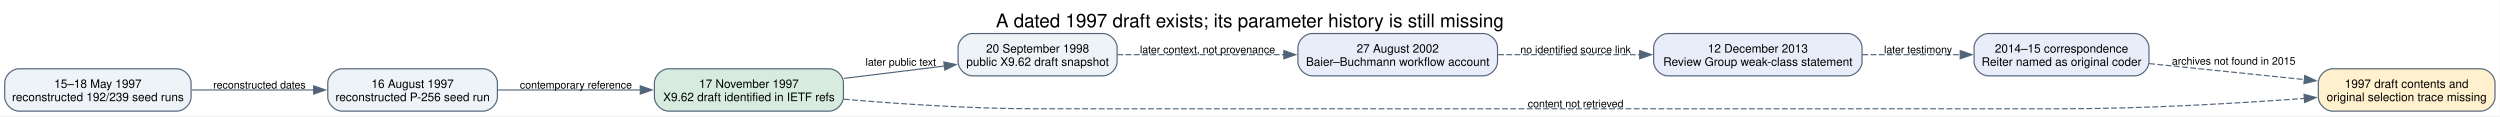
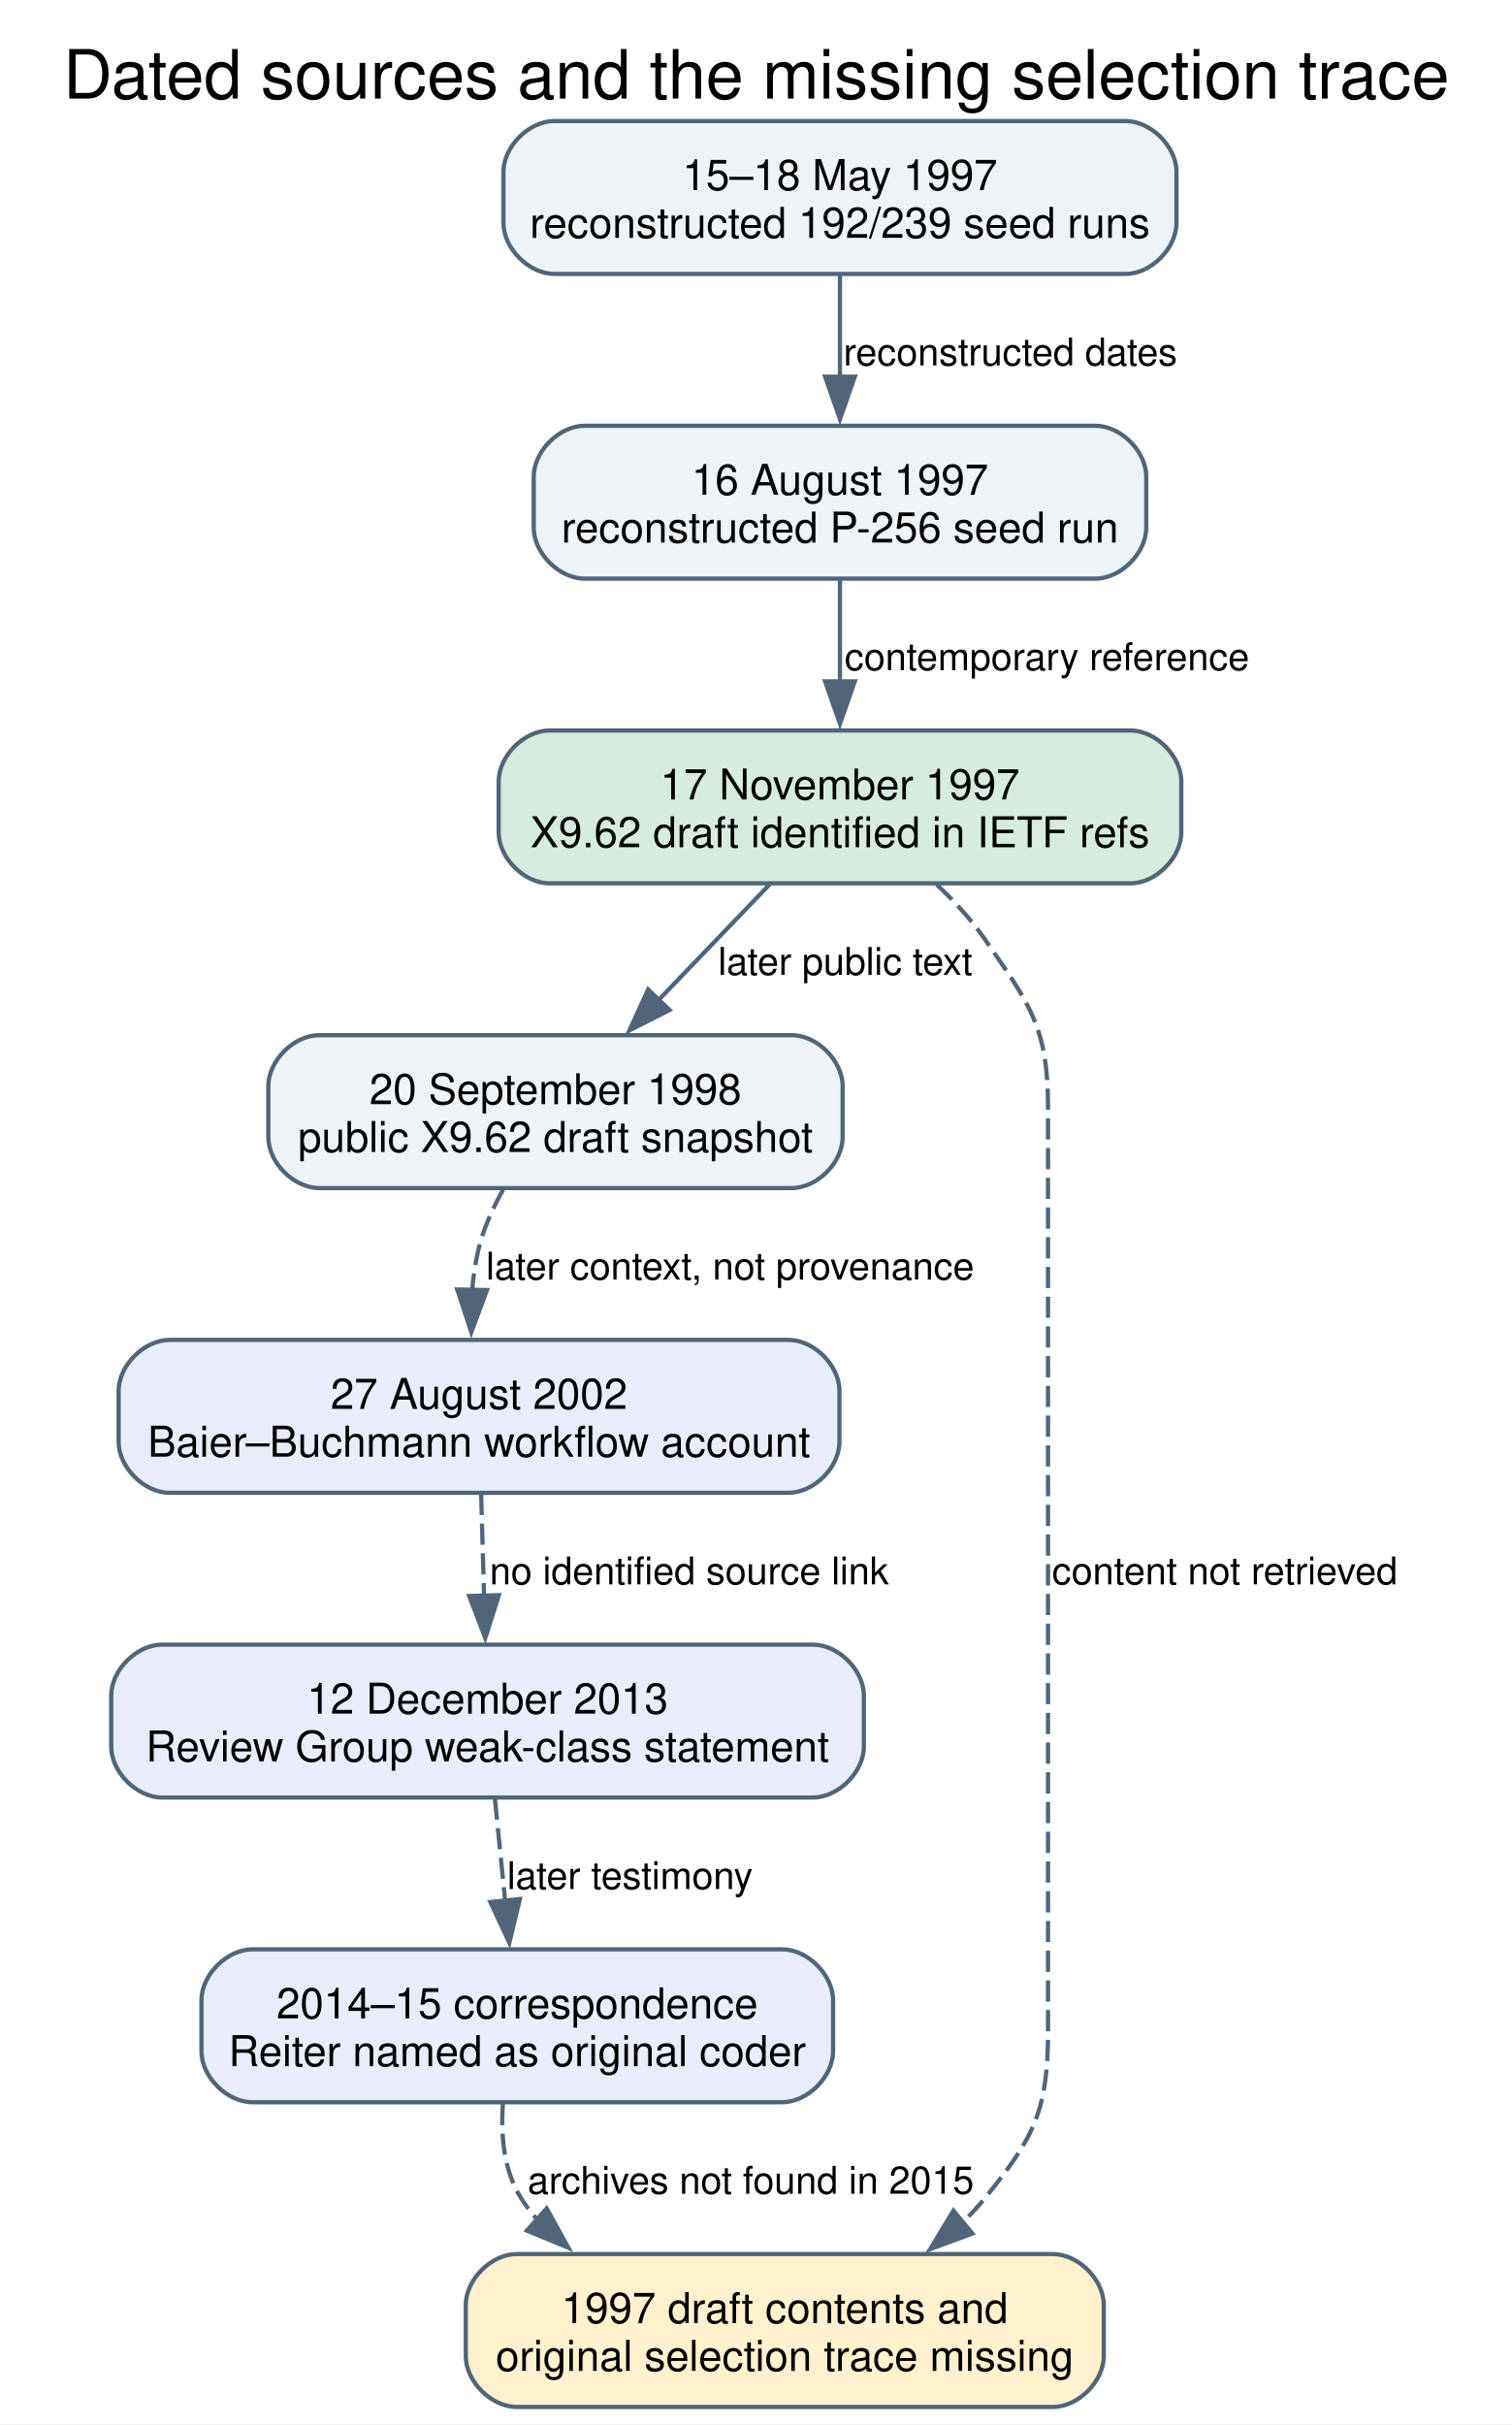
- <svg xmlns="http://www.w3.org/2000/svg" width="2126pt" height="99pt" viewBox="0.00 0.00 2126.00 99.00">
-   <g id="graph0" class="graph" transform="scale(1 1) rotate(0) translate(4 94.5)">
-     <polygon fill="white" stroke="none" points="-4,4 -4,-94.5 2121.75,-94.5 2121.75,4 -4,4" />
-     <text xml:space="preserve" text-anchor="middle" x="1058.88" y="-71.3" font-family="Helvetica,sans-Serif" font-size="16.00">A dated 1997 draft exists; its parameter history is still missing</text>
+ <svg xmlns="http://www.w3.org/2000/svg" width="356pt" height="571pt" viewBox="0.00 0.00 356.00 571.00">
+   <g id="graph0" class="graph" transform="scale(1 1) rotate(0) translate(4 566.75)">
+     <polygon fill="white" stroke="none" points="-4,4 -4,-566.75 352.25,-566.75 352.25,4 -4,4" />
+     <text xml:space="preserve" text-anchor="middle" x="174.12" y="-543.55" font-family="Helvetica,sans-Serif" font-size="16.00">Dated sources and the missing selection trace</text>
    <g id="node1" class="node">
-       <path fill="#eef3f8" stroke="#526578" d="M146.5,-36C146.5,-36 12,-36 12,-36 6,-36 0,-30 0,-24 0,-24 0,-12 0,-12 0,-6 6,0 12,0 12,0 146.5,0 146.5,0 152.5,0 158.5,-6 158.5,-12 158.5,-12 158.5,-24 158.5,-24 158.5,-30 152.5,-36 146.5,-36" />
-       <text xml:space="preserve" text-anchor="middle" x="79.25" y="-19.75" font-family="Helvetica,sans-Serif" font-size="10.00">15–18 May 1997</text>
-       <text xml:space="preserve" text-anchor="middle" x="79.25" y="-8.5" font-family="Helvetica,sans-Serif" font-size="10.00">reconstructed 192/239 seed runs</text>
+       <path fill="#eef3f8" stroke="#526578" d="M261.06,-538.25C261.06,-538.25 126.56,-538.25 126.56,-538.25 120.56,-538.25 114.56,-532.25 114.56,-526.25 114.56,-526.25 114.56,-514.25 114.56,-514.25 114.56,-508.25 120.56,-502.25 126.56,-502.25 126.56,-502.25 261.06,-502.25 261.06,-502.25 267.06,-502.25 273.06,-508.25 273.06,-514.25 273.06,-514.25 273.06,-526.25 273.06,-526.25 273.06,-532.25 267.06,-538.25 261.06,-538.25" />
+       <text xml:space="preserve" text-anchor="middle" x="193.81" y="-522" font-family="Helvetica,sans-Serif" font-size="10.00">15–18 May 1997</text>
+       <text xml:space="preserve" text-anchor="middle" x="193.81" y="-510.75" font-family="Helvetica,sans-Serif" font-size="10.00">reconstructed 192/239 seed runs</text>
    </g>
    <g id="node2" class="node">
-       <path fill="#eef3f8" stroke="#526578" d="M407,-36C407,-36 286.75,-36 286.75,-36 280.75,-36 274.75,-30 274.75,-24 274.75,-24 274.75,-12 274.75,-12 274.75,-6 280.75,0 286.75,0 286.75,0 407,0 407,0 413,0 419,-6 419,-12 419,-12 419,-24 419,-24 419,-30 413,-36 407,-36" />
-       <text xml:space="preserve" text-anchor="middle" x="346.88" y="-19.75" font-family="Helvetica,sans-Serif" font-size="10.00">16 August 1997</text>
-       <text xml:space="preserve" text-anchor="middle" x="346.88" y="-8.5" font-family="Helvetica,sans-Serif" font-size="10.00">reconstructed P-256 seed run</text>
+       <path fill="#eef3f8" stroke="#526578" d="M253.94,-466.5C253.94,-466.5 133.69,-466.5 133.69,-466.5 127.69,-466.5 121.69,-460.5 121.69,-454.5 121.69,-454.5 121.69,-442.5 121.69,-442.5 121.69,-436.5 127.69,-430.5 133.69,-430.5 133.69,-430.5 253.94,-430.5 253.94,-430.5 259.94,-430.5 265.94,-436.5 265.94,-442.5 265.94,-442.5 265.94,-454.5 265.94,-454.5 265.94,-460.5 259.94,-466.5 253.94,-466.5" />
+       <text xml:space="preserve" text-anchor="middle" x="193.81" y="-450.25" font-family="Helvetica,sans-Serif" font-size="10.00">16 August 1997</text>
+       <text xml:space="preserve" text-anchor="middle" x="193.81" y="-439" font-family="Helvetica,sans-Serif" font-size="10.00">reconstructed P-256 seed run</text>
    </g>
    <g id="edge1" class="edge">
-       <path fill="none" stroke="#526578" d="M158.87,-18C191.72,-18 229.91,-18 263.18,-18" />
-       <polygon fill="#526578" stroke="#526578" points="262.74,-21.5 272.74,-18 262.74,-14.5 262.74,-21.5" />
-       <text xml:space="preserve" text-anchor="middle" x="216.62" y="-19.2" font-family="Helvetica,sans-Serif" font-size="9.00">reconstructed dates</text>
+       <path fill="none" stroke="#526578" d="M193.81,-502.01C193.81,-494.74 193.81,-486.1 193.81,-477.93" />
+       <polygon fill="#526578" stroke="#526578" points="197.31,-478.06 193.81,-468.06 190.31,-478.06 197.31,-478.06" />
+       <text xml:space="preserve" text-anchor="middle" x="233.94" y="-480.7" font-family="Helvetica,sans-Serif" font-size="9.00">reconstructed dates</text>
    </g>
    <g id="node3" class="node">
-       <path fill="#d7ecdf" stroke="#526578" d="M701.25,-36C701.25,-36 564.5,-36 564.5,-36 558.5,-36 552.5,-30 552.5,-24 552.5,-24 552.5,-12 552.5,-12 552.5,-6 558.5,0 564.5,0 564.5,0 701.25,0 701.25,0 707.25,0 713.25,-6 713.25,-12 713.25,-12 713.25,-24 713.25,-24 713.25,-30 707.25,-36 701.25,-36" />
-       <text xml:space="preserve" text-anchor="middle" x="632.88" y="-19.75" font-family="Helvetica,sans-Serif" font-size="10.00">17 November 1997</text>
-       <text xml:space="preserve" text-anchor="middle" x="632.88" y="-8.5" font-family="Helvetica,sans-Serif" font-size="10.00">X9.62 draft identified in IETF refs</text>
+       <path fill="#d7ecdf" stroke="#526578" d="M262.19,-394.75C262.19,-394.75 125.44,-394.75 125.44,-394.75 119.44,-394.75 113.44,-388.75 113.44,-382.75 113.44,-382.75 113.44,-370.75 113.44,-370.75 113.44,-364.75 119.44,-358.75 125.44,-358.75 125.44,-358.75 262.19,-358.75 262.19,-358.75 268.19,-358.75 274.19,-364.75 274.19,-370.75 274.19,-370.75 274.19,-382.75 274.19,-382.75 274.19,-388.75 268.19,-394.75 262.19,-394.75" />
+       <text xml:space="preserve" text-anchor="middle" x="193.81" y="-378.5" font-family="Helvetica,sans-Serif" font-size="10.00">17 November 1997</text>
+       <text xml:space="preserve" text-anchor="middle" x="193.81" y="-367.25" font-family="Helvetica,sans-Serif" font-size="10.00">X9.62 draft identified in IETF refs</text>
    </g>
    <g id="edge2" class="edge">
-       <path fill="none" stroke="#526578" d="M419.17,-18C455.96,-18 501.25,-18 540.57,-18" />
-       <polygon fill="#526578" stroke="#526578" points="540.51,-21.5 550.51,-18 540.51,-14.5 540.51,-21.5" />
-       <text xml:space="preserve" text-anchor="middle" x="485.75" y="-19.2" font-family="Helvetica,sans-Serif" font-size="9.00">contemporary reference</text>
+       <path fill="none" stroke="#526578" d="M193.81,-430.26C193.81,-422.99 193.81,-414.35 193.81,-406.18" />
+       <polygon fill="#526578" stroke="#526578" points="197.31,-406.31 193.81,-396.31 190.31,-406.31 197.31,-406.31" />
+       <text xml:space="preserve" text-anchor="middle" x="242.56" y="-408.95" font-family="Helvetica,sans-Serif" font-size="9.00">contemporary reference</text>
    </g>
    <g id="node4" class="node">
-       <path fill="#eef3f8" stroke="#526578" d="M934,-66C934,-66 822.75,-66 822.75,-66 816.75,-66 810.75,-60 810.75,-54 810.75,-54 810.75,-42 810.75,-42 810.75,-36 816.75,-30 822.75,-30 822.75,-30 934,-30 934,-30 940,-30 946,-36 946,-42 946,-42 946,-54 946,-54 946,-60 940,-66 934,-66" />
-       <text xml:space="preserve" text-anchor="middle" x="878.38" y="-49.75" font-family="Helvetica,sans-Serif" font-size="10.00">20 September 1998</text>
-       <text xml:space="preserve" text-anchor="middle" x="878.38" y="-38.5" font-family="Helvetica,sans-Serif" font-size="10.00">public X9.62 draft snapshot</text>
+       <path fill="#eef3f8" stroke="#526578" d="M182.44,-323C182.44,-323 71.19,-323 71.19,-323 65.19,-323 59.19,-317 59.19,-311 59.19,-311 59.19,-299 59.19,-299 59.19,-293 65.19,-287 71.19,-287 71.19,-287 182.44,-287 182.44,-287 188.44,-287 194.44,-293 194.44,-299 194.44,-299 194.44,-311 194.44,-311 194.44,-317 188.44,-323 182.44,-323" />
+       <text xml:space="preserve" text-anchor="middle" x="126.81" y="-306.75" font-family="Helvetica,sans-Serif" font-size="10.00">20 September 1998</text>
+       <text xml:space="preserve" text-anchor="middle" x="126.81" y="-295.5" font-family="Helvetica,sans-Serif" font-size="10.00">public X9.62 draft snapshot</text>
    </g>
    <g id="edge3" class="edge">
-       <path fill="none" stroke="#526578" d="M713.61,-27.82C741.16,-31.22 771.98,-35.01 799.39,-38.39" />
-       <polygon fill="#526578" stroke="#526578" points="798.65,-41.83 809,-39.58 799.51,-34.88 798.65,-41.83" />
-       <text xml:space="preserve" text-anchor="middle" x="762" y="-38.64" font-family="Helvetica,sans-Serif" font-size="9.00">later public text</text>
+       <path fill="none" stroke="#526578" d="M177.25,-358.51C169.38,-350.32 159.82,-340.36 151.14,-331.33" />
+       <polygon fill="#526578" stroke="#526578" points="153.68,-328.92 144.23,-324.13 148.64,-333.77 153.68,-328.92" />
+       <text xml:space="preserve" text-anchor="middle" x="195.07" y="-337.2" font-family="Helvetica,sans-Serif" font-size="9.00">later public text</text>
    </g>
    <g id="node8" class="node">
-       <path fill="#fff1ce" stroke="#526578" d="M2105.75,-36C2105.75,-36 1979.5,-36 1979.5,-36 1973.5,-36 1967.5,-30 1967.5,-24 1967.5,-24 1967.5,-12 1967.5,-12 1967.5,-6 1973.5,0 1979.5,0 1979.5,0 2105.75,0 2105.75,0 2111.75,0 2117.75,-6 2117.75,-12 2117.75,-12 2117.75,-24 2117.75,-24 2117.75,-30 2111.75,-36 2105.75,-36" />
-       <text xml:space="preserve" text-anchor="middle" x="2042.62" y="-19.75" font-family="Helvetica,sans-Serif" font-size="10.00">1997 draft contents and</text>
-       <text xml:space="preserve" text-anchor="middle" x="2042.62" y="-8.5" font-family="Helvetica,sans-Serif" font-size="10.00">original selection trace missing</text>
+       <path fill="#fff1ce" stroke="#526578" d="M243.94,-36C243.94,-36 117.69,-36 117.69,-36 111.69,-36 105.69,-30 105.69,-24 105.69,-24 105.69,-12 105.69,-12 105.69,-6 111.69,0 117.69,0 117.69,0 243.94,0 243.94,0 249.94,0 255.94,-6 255.94,-12 255.94,-12 255.94,-24 255.94,-24 255.94,-30 249.94,-36 243.94,-36" />
+       <text xml:space="preserve" text-anchor="middle" x="180.81" y="-19.75" font-family="Helvetica,sans-Serif" font-size="10.00">1997 draft contents and</text>
+       <text xml:space="preserve" text-anchor="middle" x="180.81" y="-8.5" font-family="Helvetica,sans-Serif" font-size="10.00">original selection trace missing</text>
    </g>
    <g id="edge8" class="edge">
-       <path fill="none" stroke="#526578" stroke-dasharray="5,2" d="M713.57,-10.12C761.08,-6.08 822.62,-2 877.38,-2 877.38,-2 877.38,-2 1750.12,-2 1819.38,-2 1897.75,-6.56 1955.78,-10.81" />
-       <polygon fill="#526578" stroke="#526578" points="1955.36,-14.29 1965.59,-11.54 1955.88,-7.31 1955.36,-14.29" />
-       <text xml:space="preserve" text-anchor="middle" x="1335.88" y="-3.2" font-family="Helvetica,sans-Serif" font-size="9.00">content not retrieved</text>
+       <path fill="none" stroke="#526578" stroke-dasharray="5,2" d="M216.62,-358.43C220.72,-354.58 224.68,-350.28 227.81,-345.75 238.54,-330.21 242.81,-324.88 242.81,-306 242.81,-306 242.81,-306 242.81,-88.75 242.81,-69.87 239.71,-63.66 227.81,-49 226.23,-47.05 224.48,-45.18 222.62,-43.4" />
+       <polygon fill="#526578" stroke="#526578" points="224.99,-40.82 215.05,-37.16 220.53,-46.22 224.99,-40.82" />
+       <text xml:space="preserve" text-anchor="middle" x="284.44" y="-193.7" font-family="Helvetica,sans-Serif" font-size="9.00">content not retrieved</text>
    </g>
    <g id="node5" class="node">
-       <path fill="#e8edf9" stroke="#526578" d="M1257.5,-66C1257.5,-66 1111.75,-66 1111.75,-66 1105.75,-66 1099.75,-60 1099.75,-54 1099.75,-54 1099.75,-42 1099.75,-42 1099.75,-36 1105.75,-30 1111.75,-30 1111.75,-30 1257.5,-30 1257.5,-30 1263.5,-30 1269.5,-36 1269.5,-42 1269.5,-42 1269.5,-54 1269.5,-54 1269.5,-60 1263.5,-66 1257.5,-66" />
-       <text xml:space="preserve" text-anchor="middle" x="1184.62" y="-49.75" font-family="Helvetica,sans-Serif" font-size="10.00">27 August 2002</text>
-       <text xml:space="preserve" text-anchor="middle" x="1184.62" y="-38.5" font-family="Helvetica,sans-Serif" font-size="10.00">Baier–Buchmann workflow account</text>
+       <path fill="#e8edf9" stroke="#526578" d="M181.69,-251.25C181.69,-251.25 35.94,-251.25 35.94,-251.25 29.94,-251.25 23.94,-245.25 23.94,-239.25 23.94,-239.25 23.94,-227.25 23.94,-227.25 23.94,-221.25 29.94,-215.25 35.94,-215.25 35.94,-215.25 181.69,-215.25 181.69,-215.25 187.69,-215.25 193.69,-221.25 193.69,-227.25 193.69,-227.25 193.69,-239.25 193.69,-239.25 193.69,-245.25 187.69,-251.25 181.69,-251.25" />
+       <text xml:space="preserve" text-anchor="middle" x="108.81" y="-235" font-family="Helvetica,sans-Serif" font-size="10.00">27 August 2002</text>
+       <text xml:space="preserve" text-anchor="middle" x="108.81" y="-223.75" font-family="Helvetica,sans-Serif" font-size="10.00">Baier–Buchmann workflow account</text>
    </g>
    <g id="edge4" class="edge">
-       <path fill="none" stroke="#526578" stroke-dasharray="5,2" d="M946.14,-48C987.76,-48 1041.97,-48 1088.08,-48" />
-       <polygon fill="#526578" stroke="#526578" points="1087.8,-51.5 1097.8,-48 1087.8,-44.5 1087.8,-51.5" />
-       <text xml:space="preserve" text-anchor="middle" x="1022.88" y="-49.2" font-family="Helvetica,sans-Serif" font-size="9.00">later context, not provenance</text>
+       <path fill="none" stroke="#526578" stroke-dasharray="5,2" d="M114.47,-286.61C112.25,-282.64 110.26,-278.32 109.06,-274 108.07,-270.41 107.48,-266.56 107.18,-262.73" />
+       <polygon fill="#526578" stroke="#526578" points="110.68,-262.99 107,-253.06 103.68,-263.12 110.68,-262.99" />
+       <text xml:space="preserve" text-anchor="middle" x="167.94" y="-265.45" font-family="Helvetica,sans-Serif" font-size="9.00">later context, not provenance</text>
    </g>
    <g id="node6" class="node">
-       <path fill="#e8edf9" stroke="#526578" d="M1567.5,-66C1567.5,-66 1414.25,-66 1414.25,-66 1408.25,-66 1402.25,-60 1402.25,-54 1402.25,-54 1402.25,-42 1402.25,-42 1402.25,-36 1408.25,-30 1414.25,-30 1414.25,-30 1567.5,-30 1567.5,-30 1573.5,-30 1579.5,-36 1579.5,-42 1579.5,-42 1579.5,-54 1579.5,-54 1579.5,-60 1573.5,-66 1567.5,-66" />
-       <text xml:space="preserve" text-anchor="middle" x="1490.88" y="-49.75" font-family="Helvetica,sans-Serif" font-size="10.00">12 December 2013</text>
-       <text xml:space="preserve" text-anchor="middle" x="1490.88" y="-38.5" font-family="Helvetica,sans-Serif" font-size="10.00">Review Group weak-class statement</text>
+       <path fill="#e8edf9" stroke="#526578" d="M187.44,-179.5C187.44,-179.5 34.19,-179.5 34.19,-179.5 28.19,-179.5 22.19,-173.5 22.19,-167.5 22.19,-167.5 22.19,-155.5 22.19,-155.5 22.19,-149.5 28.19,-143.5 34.19,-143.5 34.19,-143.5 187.44,-143.5 187.44,-143.5 193.44,-143.5 199.44,-149.5 199.44,-155.5 199.44,-155.5 199.44,-167.5 199.44,-167.5 199.44,-173.5 193.44,-179.5 187.44,-179.5" />
+       <text xml:space="preserve" text-anchor="middle" x="110.81" y="-163.25" font-family="Helvetica,sans-Serif" font-size="10.00">12 December 2013</text>
+       <text xml:space="preserve" text-anchor="middle" x="110.81" y="-152" font-family="Helvetica,sans-Serif" font-size="10.00">Review Group weak-class statement</text>
    </g>
    <g id="edge5" class="edge">
-       <path fill="none" stroke="#526578" stroke-dasharray="5,2" d="M1269.97,-48C1307.35,-48 1351.58,-48 1390.54,-48" />
-       <polygon fill="#526578" stroke="#526578" points="1390.4,-51.5 1400.4,-48 1390.4,-44.5 1390.4,-51.5" />
-       <text xml:space="preserve" text-anchor="middle" x="1335.88" y="-49.2" font-family="Helvetica,sans-Serif" font-size="9.00">no identified source link</text>
+       <path fill="none" stroke="#526578" stroke-dasharray="5,2" d="M109.31,-215.01C109.52,-207.74 109.76,-199.1 110,-190.93" />
+       <polygon fill="#526578" stroke="#526578" points="113.49,-191.15 110.28,-181.06 106.5,-190.95 113.49,-191.15" />
+       <text xml:space="preserve" text-anchor="middle" x="158.31" y="-193.7" font-family="Helvetica,sans-Serif" font-size="9.00">no identified source link</text>
    </g>
    <g id="node7" class="node">
-       <path fill="#e8edf9" stroke="#526578" d="M1811.5,-66C1811.5,-66 1686.75,-66 1686.75,-66 1680.75,-66 1674.75,-60 1674.75,-54 1674.75,-54 1674.75,-42 1674.75,-42 1674.75,-36 1680.75,-30 1686.75,-30 1686.75,-30 1811.5,-30 1811.5,-30 1817.5,-30 1823.5,-36 1823.5,-42 1823.5,-42 1823.5,-54 1823.5,-54 1823.5,-60 1817.5,-66 1811.5,-66" />
-       <text xml:space="preserve" text-anchor="middle" x="1749.12" y="-49.75" font-family="Helvetica,sans-Serif" font-size="10.00">2014–15 correspondence</text>
-       <text xml:space="preserve" text-anchor="middle" x="1749.12" y="-38.5" font-family="Helvetica,sans-Serif" font-size="10.00">Reiter named as original coder</text>
+       <path fill="#e8edf9" stroke="#526578" d="M180.19,-107.75C180.19,-107.75 55.44,-107.75 55.44,-107.75 49.44,-107.75 43.44,-101.75 43.44,-95.75 43.44,-95.75 43.44,-83.75 43.44,-83.75 43.44,-77.75 49.44,-71.75 55.44,-71.75 55.44,-71.75 180.19,-71.75 180.19,-71.75 186.19,-71.75 192.19,-77.75 192.19,-83.75 192.19,-83.75 192.19,-95.75 192.19,-95.75 192.19,-101.75 186.19,-107.75 180.19,-107.75" />
+       <text xml:space="preserve" text-anchor="middle" x="117.81" y="-91.5" font-family="Helvetica,sans-Serif" font-size="10.00">2014–15 correspondence</text>
+       <text xml:space="preserve" text-anchor="middle" x="117.81" y="-80.25" font-family="Helvetica,sans-Serif" font-size="10.00">Reiter named as original coder</text>
    </g>
    <g id="edge6" class="edge">
-       <path fill="none" stroke="#526578" stroke-dasharray="5,2" d="M1579.7,-48C1606.71,-48 1636.37,-48 1663.17,-48" />
-       <polygon fill="#526578" stroke="#526578" points="1662.96,-51.5 1672.96,-48 1662.96,-44.5 1662.96,-51.5" />
-       <text xml:space="preserve" text-anchor="middle" x="1627.12" y="-49.2" font-family="Helvetica,sans-Serif" font-size="9.00">later testimony</text>
+       <path fill="none" stroke="#526578" stroke-dasharray="5,2" d="M112.54,-143.26C113.27,-135.99 114.14,-127.35 114.96,-119.18" />
+       <polygon fill="#526578" stroke="#526578" points="118.43,-119.6 115.95,-109.3 111.47,-118.9 118.43,-119.6" />
+       <text xml:space="preserve" text-anchor="middle" x="144.36" y="-121.95" font-family="Helvetica,sans-Serif" font-size="9.00">later testimony</text>
    </g>
    <g id="edge7" class="edge">
-       <path fill="none" stroke="#526578" stroke-dasharray="5,2" d="M1823.68,-40.43C1863.85,-36.3 1913.81,-31.15 1955.75,-26.84" />
-       <polygon fill="#526578" stroke="#526578" points="1955.98,-30.33 1965.57,-25.83 1955.27,-23.37 1955.98,-30.33" />
-       <text xml:space="preserve" text-anchor="middle" x="1895.5" y="-39.5" font-family="Helvetica,sans-Serif" font-size="9.00">archives not found in 2015</text>
+       <path fill="none" stroke="#526578" stroke-dasharray="5,2" d="M114.43,-71.34C113.91,-63.92 114.62,-55.5 118.81,-49 120,-47.15 121.34,-45.42 122.8,-43.79" />
+       <polygon fill="#526578" stroke="#526578" points="124.74,-46.75 129.86,-37.47 120.07,-41.53 124.74,-46.75" />
+       <text xml:space="preserve" text-anchor="middle" x="172.81" y="-50.2" font-family="Helvetica,sans-Serif" font-size="9.00">archives not found in 2015</text>
    </g>
  </g>
</svg>
